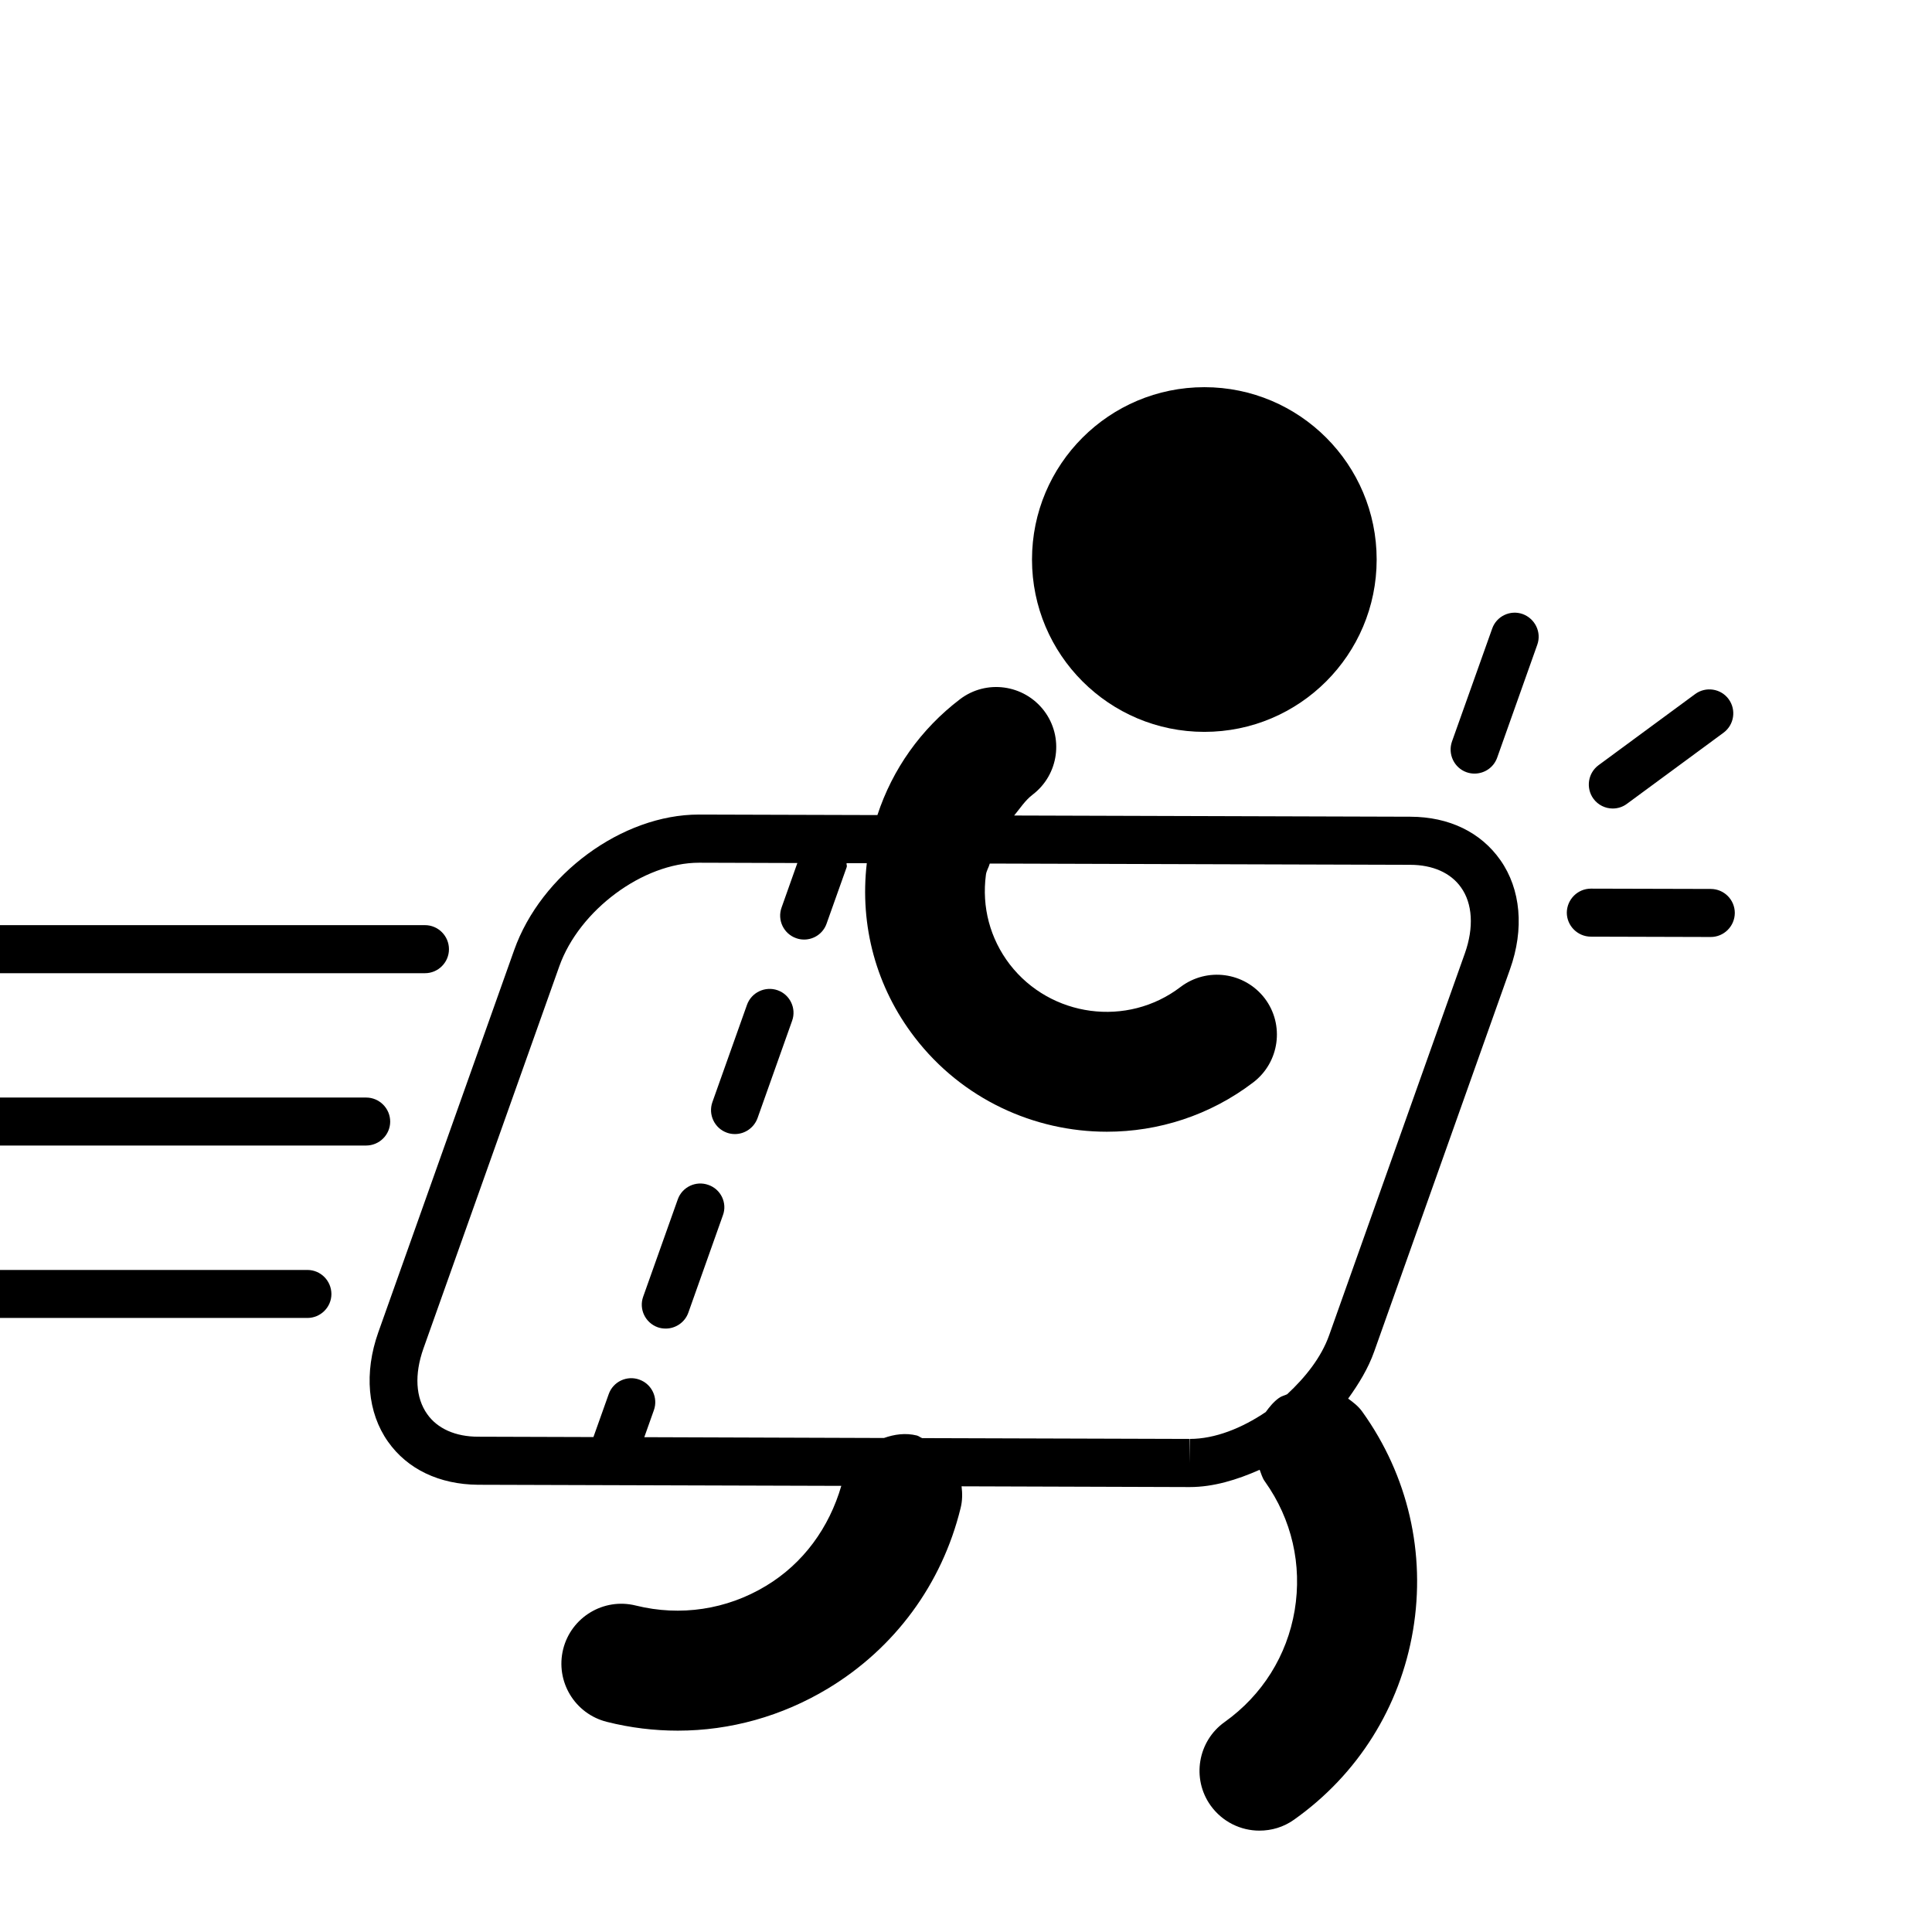
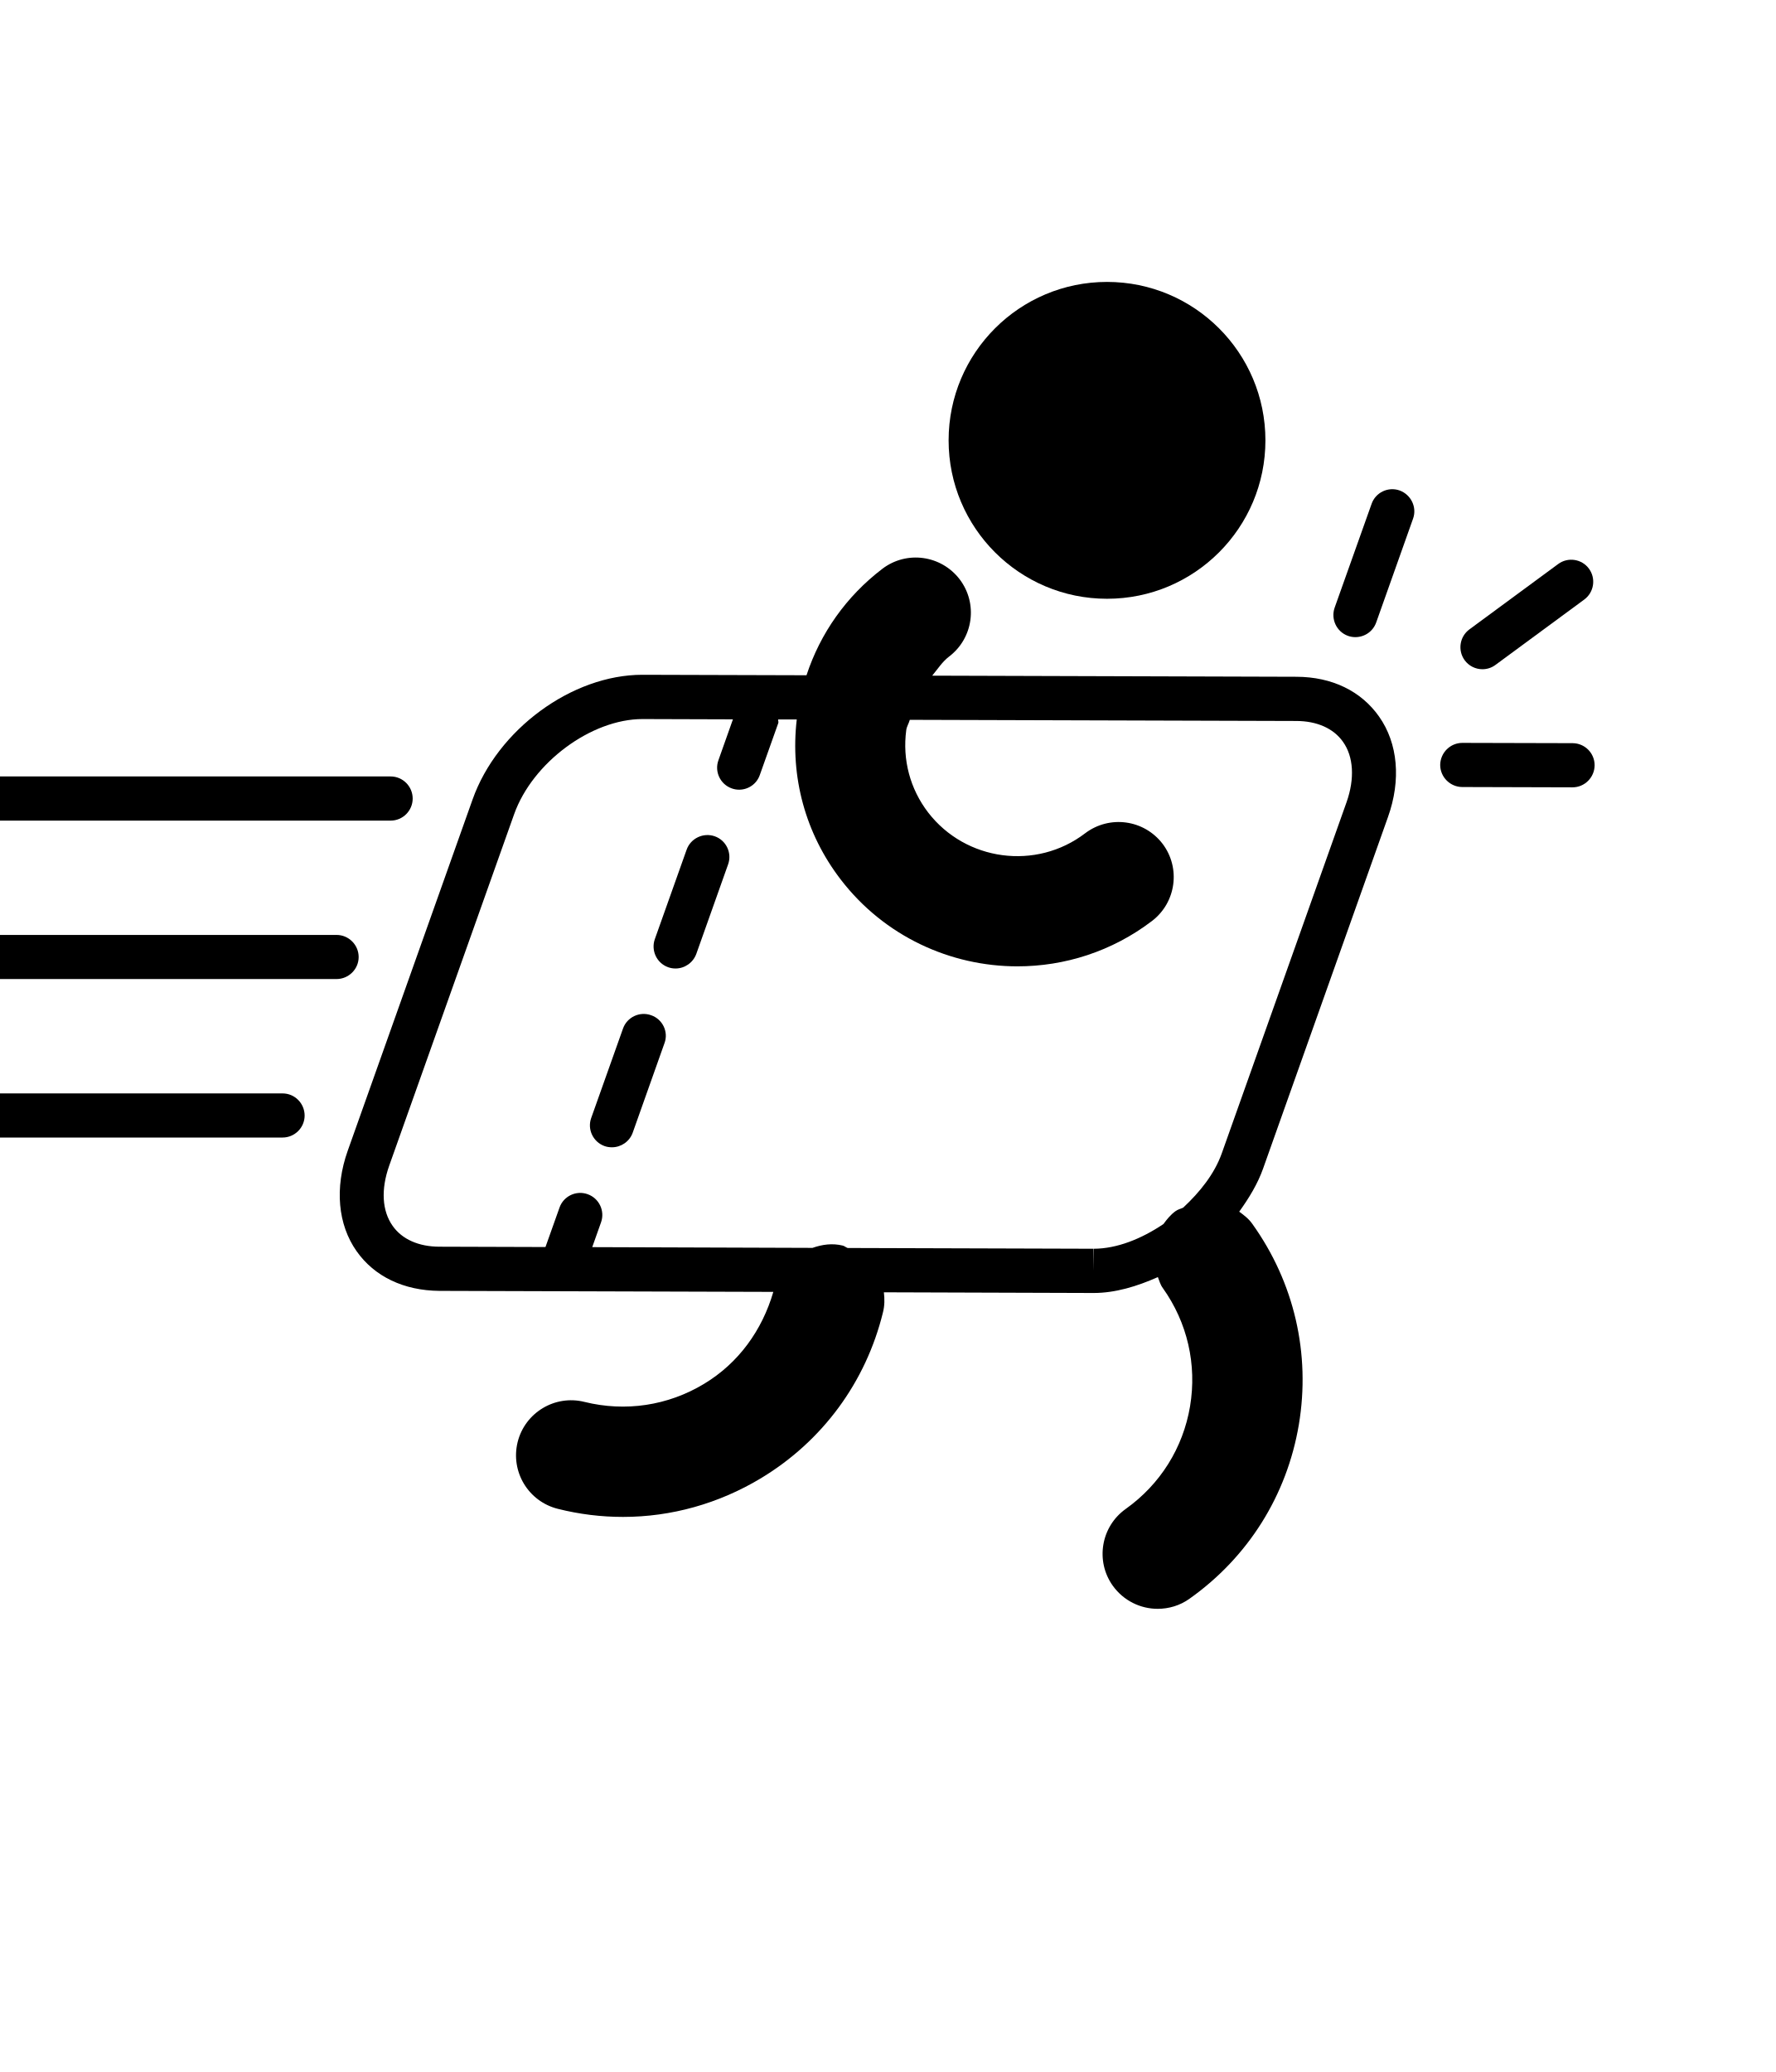
- <svg xmlns="http://www.w3.org/2000/svg" version="1.1" id="Capa_1" x="0px" y="0px" width="100%" height="auto;" viewBox="20 -20 240 240" style="enable-background:new 0 0 235.504 235.504;" xml:space="preserve">
+ <svg xmlns="http://www.w3.org/2000/svg" version="1.1" id="Capa_1" x="0px" y="0px" width="100%" height="auto;" viewBox="20 -10 240 280" style="enable-background:new 0 0 235.504 235.504;" xml:space="preserve">
  <g>
    <g>
      <path d="M195.209,81.456l-49.227-0.15c0.737-0.886,1.351-1.868,2.284-2.583c3.282-2.497,3.911-7.166,1.427-10.438    c-2.501-3.266-7.161-3.919-10.443-1.423c-4.873,3.715-8.388,8.704-10.255,14.389l-22.191-0.064    c-9.508,0-19.588,7.398-22.938,16.851l-16.877,47.479c-1.775,5.013-1.338,9.966,1.207,13.568    c2.412,3.427,6.384,5.318,11.187,5.358l45.126,0.136c-1.509,5.186-4.701,9.622-9.352,12.424    c-4.891,2.957-10.636,3.814-16.172,2.444c-3.994-0.998-8.031,1.442-9.027,5.418c-0.99,4.012,1.445,8.035,5.432,9.032    c2.927,0.738,5.879,1.091,8.808,1.091c6.516,0,12.93-1.788,18.645-5.23c8.312-5.013,14.172-12.979,16.484-22.409    c0.232-0.905,0.232-1.823,0.124-2.713l28.296,0.092h0.049c2.925,0,5.854-0.89,8.684-2.147c0.2,0.493,0.32,1.014,0.661,1.471    c3.335,4.677,4.629,10.343,3.688,15.993c-0.95,5.627-4.028,10.536-8.688,13.862c-3.351,2.376-4.14,7.037-1.755,10.379    c1.466,2.04,3.751,3.122,6.062,3.122c1.491,0,3.006-0.429,4.312-1.367c7.919-5.61,13.16-13.966,14.771-23.52    c1.603-9.565-0.613-19.203-6.28-27.122c-0.48-0.693-1.134-1.19-1.779-1.659c1.318-1.831,2.501-3.763,3.238-5.854l16.863-47.464    c1.795-5.018,1.351-9.969-1.194-13.58C203.954,83.387,200.015,81.47,195.209,81.456z M201.979,98.405l-16.868,47.464    c-0.981,2.757-2.941,5.214-5.213,7.329c-0.337,0.16-0.706,0.229-1.026,0.465c-0.673,0.485-1.182,1.122-1.639,1.747    c-2.962,1.996-6.288,3.339-9.434,3.339v2.989l-0.044-2.989l-33.194-0.101c-0.232-0.076-0.424-0.261-0.661-0.324    c-1.435-0.353-2.805-0.145-4.095,0.309l-29.768-0.101l1.192-3.358c0.549-1.547-0.269-3.25-1.813-3.795    c-1.521-0.553-3.25,0.24-3.799,1.804l-1.899,5.334l-14.318-0.044c-2.805,0-5.063-0.998-6.336-2.813    c-1.437-2.032-1.603-4.921-0.463-8.144l16.877-47.478c2.48-6.979,10.417-12.868,17.356-12.868l12.217,0.038l-1.963,5.536    c-0.555,1.549,0.262,3.25,1.805,3.797c0.331,0.12,0.661,0.174,0.998,0.174c1.227,0,2.372-0.768,2.793-1.986l2.497-7.019    c0.064-0.164-0.048-0.322-0.016-0.487h2.512c-0.905,7.758,1.163,15.42,5.947,21.638c5.903,7.687,14.852,11.726,23.873,11.726    c6.371,0,12.771-2.001,18.186-6.129c3.266-2.488,3.911-7.167,1.426-10.441c-2.508-3.267-7.161-3.901-10.455-1.415    c-6.612,5.056-16.146,3.775-21.223-2.809c-2.445-3.194-3.487-7.133-2.958-11.117c0.061-0.503,0.353-0.916,0.481-1.402    l52.216,0.156c2.806,0,5.054,1.004,6.324,2.811C202.928,92.241,203.105,95.223,201.979,98.405z" />
      <path d="M107.997,127.194c-1.531-0.553-3.248,0.244-3.799,1.791l-4.302,12.099c-0.551,1.543,0.265,3.242,1.813,3.795    c0.331,0.116,0.659,0.16,0.998,0.16c1.214,0,2.372-0.765,2.801-1.976l4.294-12.099    C110.369,129.446,109.551,127.728,107.997,127.194z" />
      <path d="M116.6,103.014c-1.529-0.541-3.25,0.252-3.805,1.805l-4.298,12.088c-0.547,1.547,0.261,3.252,1.799,3.799    c0.329,0.12,0.659,0.172,1,0.172c1.222,0,2.368-0.769,2.809-1.983l4.294-12.09C118.955,105.268,118.139,103.555,116.6,103.014z" />
      <path d="M232.527,90.428l-14.896-0.038l0,0c-1.639,0-2.974,1.327-2.997,2.976c0,1.639,1.342,2.981,2.981,2.989l14.896,0.042l0,0    c1.643,0,2.978-1.331,2.993-2.979C235.504,91.763,234.17,90.436,232.527,90.428z" />
      <path d="M220.333,80.436c0.629,0,1.242-0.188,1.771-0.583l11.994-8.83c1.326-0.974,1.611-2.842,0.645-4.168    c-0.965-1.327-2.845-1.611-4.163-0.637l-11.998,8.833c-1.323,0.974-1.607,2.841-0.642,4.167    C218.513,80.003,219.418,80.436,220.333,80.436z" />
      <path d="M209.152,56.279c-1.547-0.549-3.25,0.269-3.787,1.805l-4.997,14.036c-0.537,1.547,0.26,3.252,1.803,3.807    c0.337,0.12,0.674,0.172,0.994,0.172c1.242,0,2.385-0.757,2.821-1.986l4.985-14.036C211.516,58.541,210.695,56.846,209.152,56.279    z" />
      <path d="M17.587,100.894h55.208c1.641,0,2.976-1.343,2.976-2.981c0-1.641-1.334-2.988-2.976-2.988H17.587    c-1.641,0-2.988,1.338-2.988,2.988C14.599,99.559,15.946,100.894,17.587,100.894z" />
      <path d="M68.471,119.328c0-1.641-1.345-2.987-2.986-2.987H10.283c-1.639,0-2.981,1.338-2.981,2.987    c0,1.639,1.342,2.974,2.981,2.974h55.202C67.119,122.301,68.471,120.967,68.471,119.328z" />
      <path d="M58.188,137.758H2.974c-1.641,0-2.974,1.335-2.974,2.989c0,1.64,1.333,2.974,2.974,2.974h55.214    c1.639,0,2.981-1.334,2.981-2.974C61.162,139.093,59.827,137.758,58.188,137.758z" />
      <path d="M169.611,28.097c11.821,0,21.403,9.584,21.403,21.41c0,11.82-9.582,21.408-21.403,21.408    c-11.822,0-21.412-9.588-21.412-21.408C148.199,37.681,157.789,28.097,169.611,28.097z" />
    </g>
  </g>
  <g>
</g>
  <g>
</g>
  <g>
</g>
  <g>
</g>
  <g>
</g>
  <g>
</g>
  <g>
</g>
  <g>
</g>
  <g>
</g>
  <g>
</g>
  <g>
</g>
  <g>
</g>
  <g>
</g>
  <g>
</g>
  <g>
</g>
</svg>
